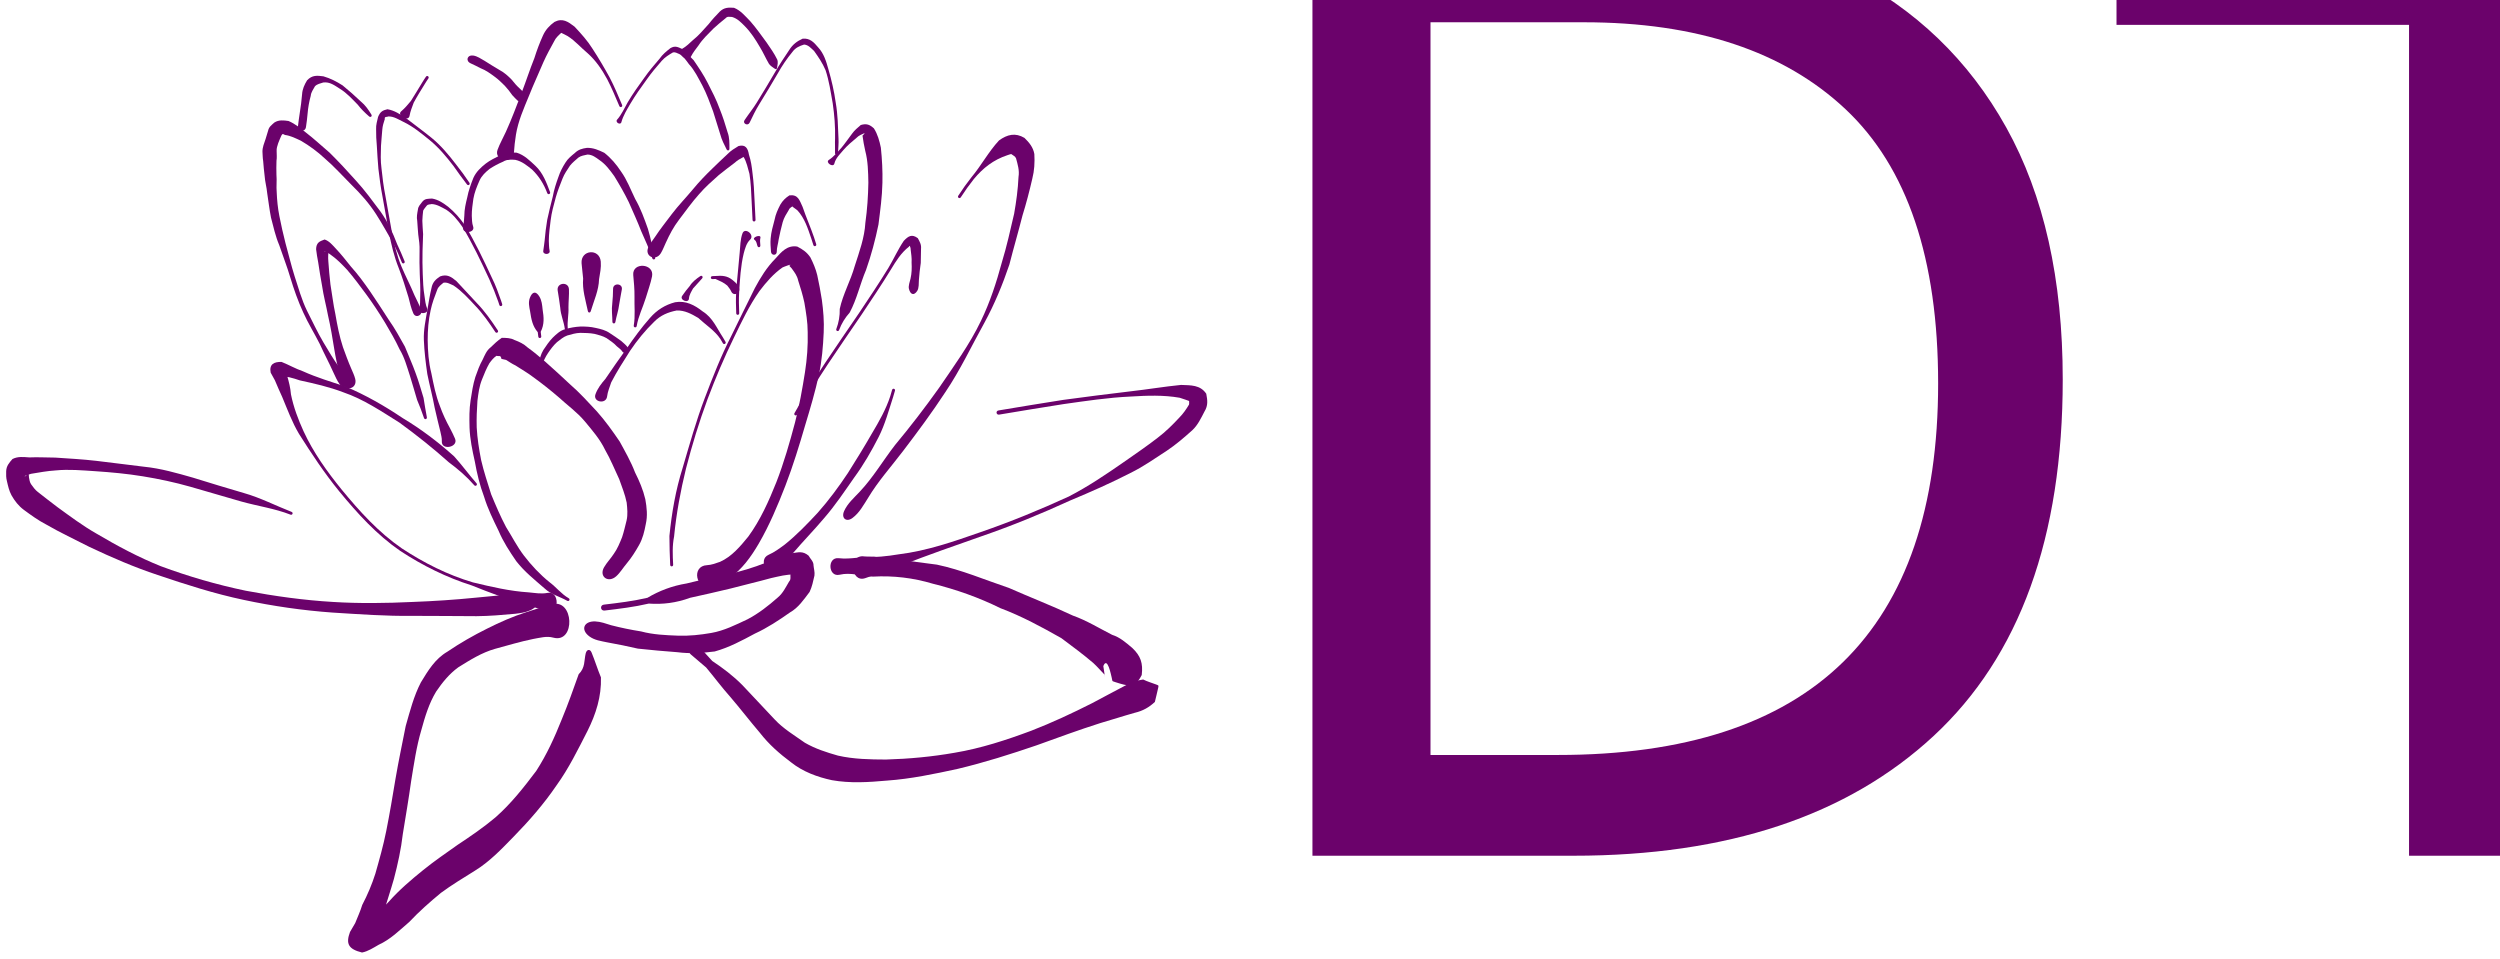
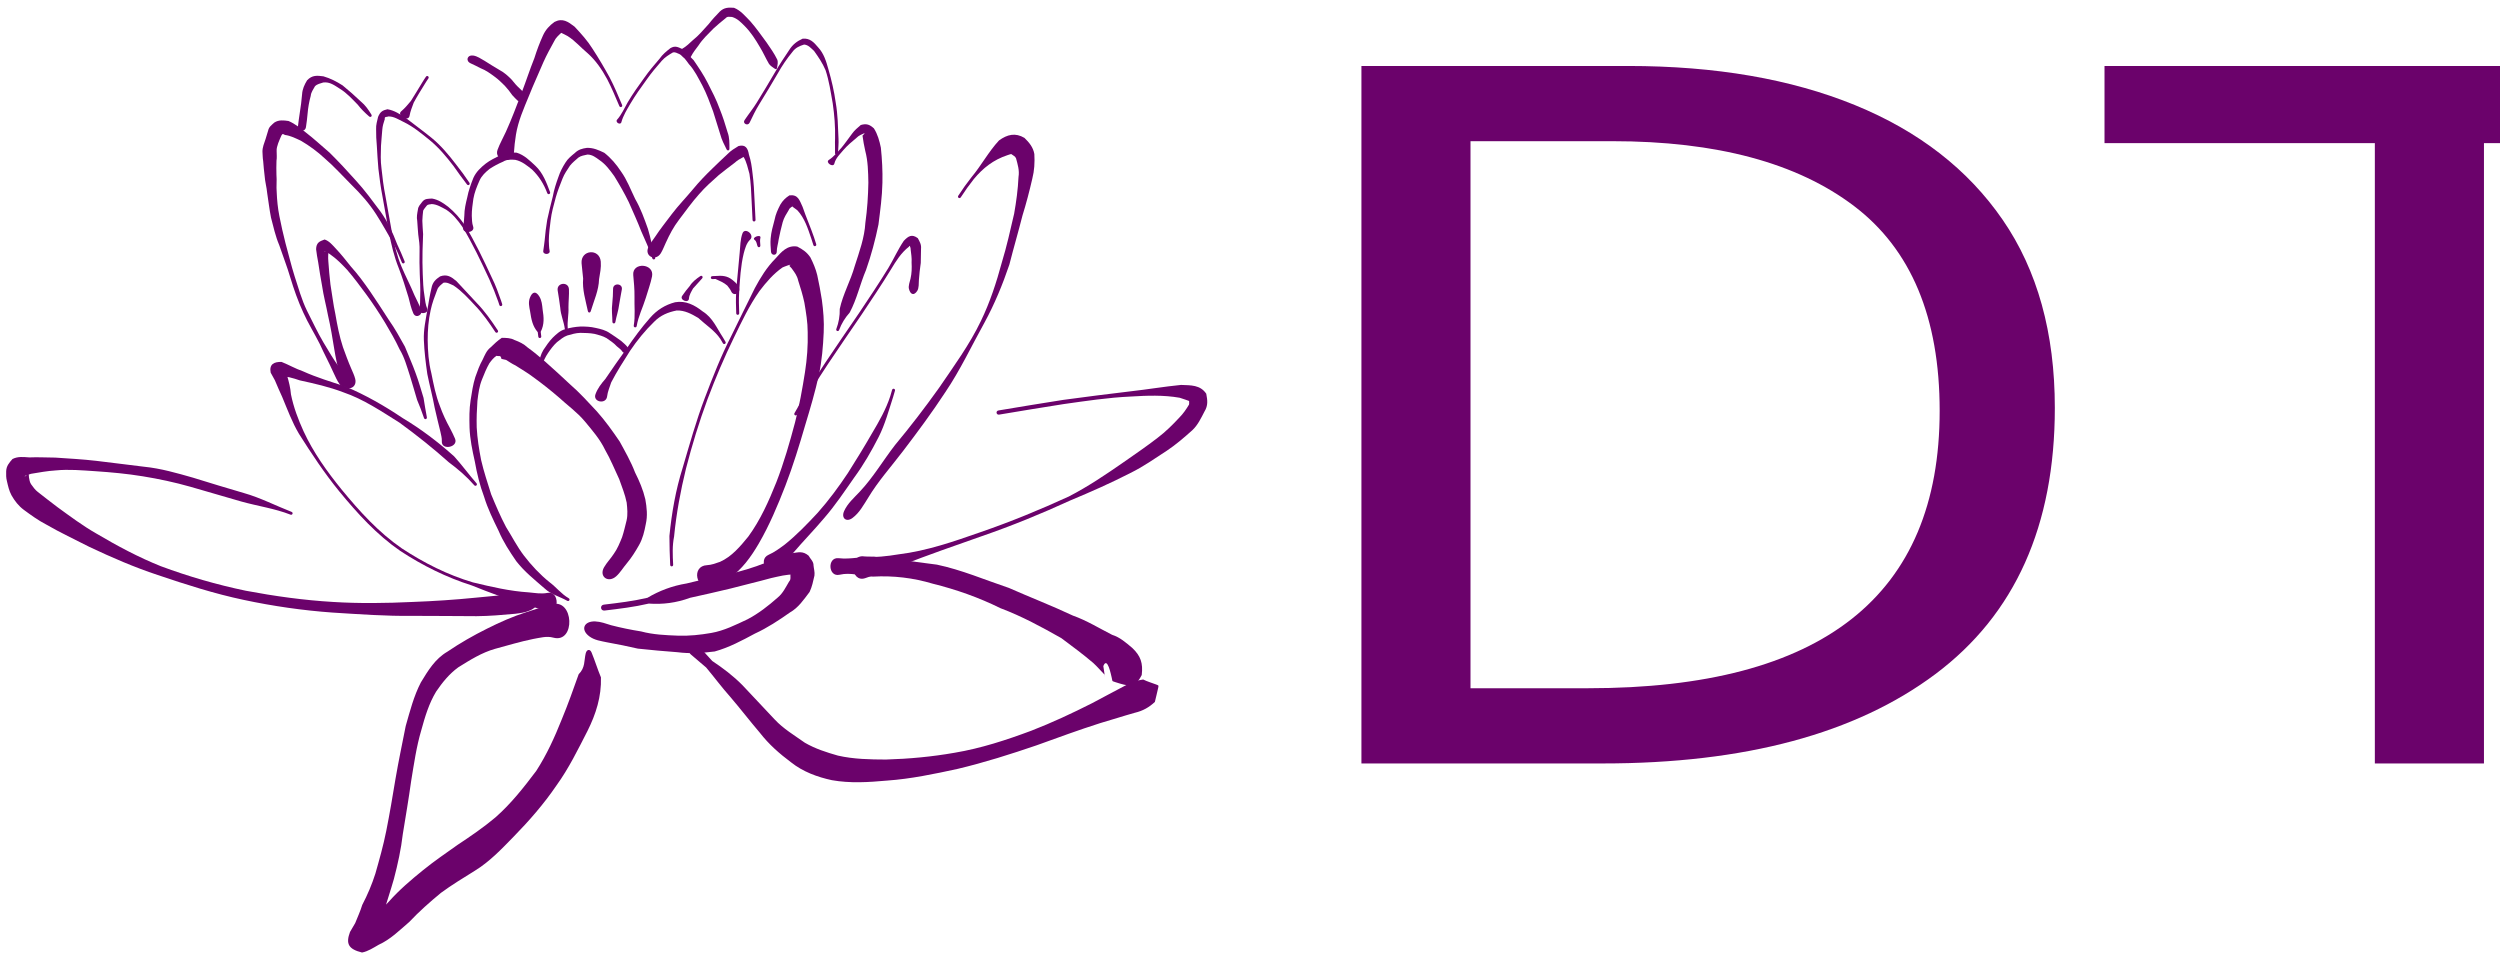
<svg xmlns="http://www.w3.org/2000/svg" width="1200" height="460" id="svg2" version="1.1">
  <defs id="defs56" />
  <g id="g7" transform="translate(-140,-108)">
    <g id="layer1">
      <path d="m 405.526,414.057 c -3.176,-0.871 -6.353,0.103 -9.532,0.634 -6.187,1.252 -12.216,3.098 -18.306,4.735 -6.473,1.817 -12.068,5.382 -17.73,8.897 -4.366,3.198 -7.591,7.212 -10.588,11.599 -3.478,5.713 -5.39,12.164 -7.147,18.567 -2.374,8.005 -3.526,16.305 -4.886,24.53 -1.167,8.467 -2.619,16.876 -3.984,25.302 -0.846,7.305 -2.412,14.468 -4.28,21.571 -1.569,5.546 -3.45,11.003 -5.024,16.558 -1.393,2.964 -2.655,6.022 -3.966,8.941 -0.573,1.818 -1.485,3.524 -2.221,5.207 1.819,-4.477 -0.651,-6.171 -5.286,-7.528 -0.234,0.579 2.404,-1.202 3.117,-1.559 3.824,-3.471 7.583,-7.001 11.045,-10.827 4.931,-5.556 10.618,-10.386 16.378,-15.047 5.303,-4.283 10.953,-8.159 16.507,-12.088 6.233,-4.124 12.406,-8.339 18.135,-13.157 7.538,-6.605 13.628,-14.392 19.629,-22.345 5.038,-7.791 8.856,-16.183 12.272,-24.777 2.951,-7.117 5.539,-14.368 8.101,-21.632 3.239,-3.192 2.541,-6.531 3.372,-9.978 0.473,-1.964 2.046,-2.331 2.819,-0.464 l 0,0 c 1.602,3.867 2.84,7.956 4.503,11.954 0.273,9.166 -2.379,17.557 -6.469,25.725 -4.565,8.911 -8.988,17.99 -14.87,26.123 -6.031,8.875 -13.167,17.047 -20.668,24.708 -5.756,5.906 -11.456,11.912 -18.538,16.26 -5.471,3.415 -11.017,6.747 -16.225,10.584 -5.334,4.404 -10.472,8.925 -15.208,13.962 -4.641,3.977 -9.015,8.39 -14.704,10.975 -2.549,1.446 -5.104,3.17 -8.002,3.725 -6.477,-1.612 -7.894,-4.146 -5.77,-9.859 0.782,-1.338 1.638,-2.863 2.495,-4.269 1.126,-2.844 2.479,-5.724 3.383,-8.721 2.529,-4.831 4.628,-9.788 6.291,-14.987 1.936,-6.805 3.856,-13.604 5.239,-20.547 1.669,-8.321 3.047,-16.692 4.446,-25.067 1.446,-8.458 3.223,-16.841 4.881,-25.256 2.046,-7.13 3.844,-14.314 7.28,-20.943 3.465,-5.689 6.811,-11.317 12.752,-14.772 6.101,-4.144 12.432,-7.766 19.041,-11.051 6.078,-3.054 12.264,-5.795 18.756,-7.879 4.023,-1.355 8.084,-2.568 12.153,-3.756 10.843,-3.166 11.703,18.942 0.809,15.954 z" id="path2637" style="fill:#6b026b;fill-rule:nonzero;stroke-width:1px" />
      <path d="m 425.735,406.285 c 2.569,0.103 5.131,1.046 7.614,1.826 4.735,1.226 9.489,2.198 14.321,2.966 5.825,1.563 11.877,1.824 17.846,2.043 5.371,0.177 10.595,-0.386 15.853,-1.299 6.194,-1.067 11.787,-3.92 17.427,-6.556 5.35,-2.813 9.99,-6.45 14.489,-10.425 2.558,-2.094 3.904,-5.069 5.463,-7.669 1.092,-1.108 0.481,-2.553 0.7,-3.72 -0.024,-0.502 -0.201,-0.827 -0.321,-1.32 -0.188,-0.368 0.28,0.777 0.419,1.166 0.524,0.309 1.172,0.328 1.758,0.492 -3.7,-0.172 -7.47,0.887 -11.1,1.675 -6.527,1.807 -13.125,3.322 -19.675,5.067 -6.415,1.517 -12.824,3.02 -19.266,4.408 -6.659,2.454 -13.213,3.262 -19.845,2.78 -6.992,1.642 -14.12,2.498 -21.24,3.343 -2.006,0.238 -2.324,-2.601 -0.318,-2.839 l 0,0 c 7.011,-0.832 14.03,-1.672 20.915,-3.288 5.603,-3.335 11.9,-5.746 18.794,-6.872 6.402,-1.627 12.874,-2.863 19.343,-4.24 6.469,-1.503 12.799,-3.335 18.956,-5.844 4.044,-1.551 8.11,-3.041 12.201,-4.415 3.217,-0.469 5.249,-1.178 8.042,1.143 0.818,1.523 2.45,2.815 2.383,4.699 0.144,1.618 0.676,3.201 0.436,4.899 -0.604,2.662 -1.139,5.339 -2.323,7.825 -2.801,3.674 -5.308,7.517 -9.465,9.874 -5.349,3.766 -10.836,7.39 -16.8,10.125 -6.208,3.336 -12.452,6.701 -19.288,8.577 -5.97,0.768 -11.908,1.136 -17.919,0.352 -6.3,-0.483 -12.65,-1.021 -18.968,-1.719 -4.877,-1.103 -9.755,-2.15 -14.685,-3.005 -3.001,-0.641 -6.054,-0.992 -8.586,-2.865 -4.392,-3.248 -2.621,-7.405 2.838,-7.186 z" id="path2639" style="fill:#6b026b;fill-rule:nonzero;stroke-width:1px" />
      <path d="m 542.557,375.936 c 5.869,0.66 10.866,-0.874 16.859,-0.72 10.114,1.195 20.202,2.436 30.287,3.809 11.9,2.498 23.072,7.329 34.558,11.175 10.216,4.519 20.644,8.531 30.749,13.292 6.622,2.344 12.58,6.065 18.817,9.227 3.774,1.18 6.651,3.781 9.621,6.255 4.077,3.86 5.257,7.291 4.586,13.027 -3.23,6.416 -6.214,5.495 -12.7,3.415 -1.924,-0.617 -1.204,-0.32 -1.737,-2.269 l 0,0 c -0.319,-1.168 -2.041,-10.296 -4.003,-5.434 0.077,0.724 1.203,7.834 0.673,4.204 -1.829,-1.849 -3.542,-3.908 -5.491,-5.678 -4.933,-4.225 -10.142,-8.052 -15.349,-11.942 -9.45,-5.349 -18.977,-10.515 -29.177,-14.351 -10.357,-5.129 -21.278,-8.982 -32.496,-11.765 -9.427,-2.806 -18.856,-3.949 -28.728,-3.405 -5.7,-0.206 -10.511,-2.198 -16.04,-0.902 -5.474,1.283 -6.018,-8.567 -0.431,-7.939 z" id="path2647" style="fill:#6b026b;fill-rule:nonzero;stroke-width:1px" />
      <path d="m 429.942,380.307 c 1.313,-2.3 3.235,-4.21 4.702,-6.491 1.75,-2.444 2.853,-5.213 3.966,-7.977 0.882,-2.642 1.476,-5.351 2.159,-8.057 0.637,-2.841 0.336,-5.673 0.04,-8.53 -0.769,-3.875 -2.28,-7.533 -3.586,-11.249 -2.239,-4.726 -4.151,-9.56 -6.788,-14.092 -2.408,-5.062 -6.138,-9.333 -9.694,-13.62 -3.718,-4.473 -8.494,-7.832 -12.724,-11.75 -3.938,-3.36 -7.976,-6.587 -12.18,-9.604 -2.686,-2.055 -5.641,-3.71 -8.461,-5.554 -1.587,-0.711 -2.954,-1.739 -4.445,-2.616 -0.756,-0.181 -1.493,-0.336 -2.243,-0.505 -0.415,-1.985 -0.948,-1.094 -2.384,-1.471 -1.397,0.939 -2.443,2.244 -3.413,3.601 -1.422,2.462 -2.475,5.099 -3.518,7.726 -1.342,3.283 -1.786,6.824 -2.206,10.323 -0.305,4.211 -0.46,8.485 -0.345,12.712 0.27,5.261 1.115,10.492 2.116,15.664 1.291,5.586 3.116,11.014 4.824,16.48 2.211,5.317 4.435,10.587 7.14,15.677 2.88,4.579 5.289,9.409 8.591,13.714 3.571,4.677 7.708,9.094 12.302,12.78 3.286,2.449 5.618,5.636 9.18,7.68 0.876,0.503 0.165,1.742 -0.711,1.239 l 0,0 c -3.625,-2.083 -7.817,-3.026 -10.917,-5.992 -4.738,-4.123 -9.668,-8.02 -13.545,-13.031 -3.183,-4.63 -6.292,-9.37 -8.479,-14.567 -2.592,-5.309 -5.234,-10.67 -6.953,-16.331 -2.07,-5.501 -3.445,-11.232 -4.471,-17.014 -1.203,-5.357 -2.315,-10.702 -2.52,-16.21 -0.109,-4.432 -0.174,-8.803 0.525,-13.205 0.589,-3.733 1.122,-7.438 2.259,-11.064 1.007,-2.863 2.019,-5.734 3.528,-8.383 1.03,-2.141 1.808,-4.292 3.787,-5.838 1.718,-1.668 3.407,-3.275 5.398,-4.598 2.129,0.043 4.168,0.004 6.113,1.061 2.298,0.86 4.412,1.833 6.221,3.539 2.969,2.119 5.734,4.478 8.506,6.853 3.985,3.54 7.932,7.115 11.805,10.778 4.618,3.986 8.732,8.554 12.902,13.009 4.075,4.563 7.605,9.513 11.038,14.565 2.631,4.829 5.393,9.644 7.352,14.79 2.076,4.116 3.887,8.386 4.94,12.886 0.709,4.002 1.157,7.935 0.216,11.977 -0.661,3.496 -1.448,6.892 -3.229,10.025 -1.725,3.047 -3.576,6.036 -5.852,8.736 -1.754,2.05 -3.171,4.525 -5.132,6.26 -3.838,3.396 -8.353,0.122 -5.813,-4.329 z" id="path2679" style="fill:#6b026b;fill-rule:nonzero;stroke-width:1px" />
      <path d="m 479.344,379.285 c 2.137,-0.106 4.205,-0.879 6.285,-1.609 5.649,-2.536 9.703,-7.409 13.537,-12.098 5.831,-7.987 9.847,-17.012 13.495,-26.148 3.637,-9.376 6.407,-19.047 8.98,-28.758 2.048,-7.92 3.482,-15.969 4.753,-24.043 0.992,-6.339 1.465,-12.755 1.3,-19.168 10e-4,-4.805 -0.805,-9.51 -1.597,-14.226 -0.767,-3.598 -1.85,-7.124 -2.982,-10.611 -0.435,-2.104 -1.604,-3.737 -2.832,-5.409 -0.365,-0.616 -0.955,-1.067 -1.432,-1.601 2.083,-1.401 -2.633,0.471 -3.238,0.758 -4.384,3.058 -7.836,7.096 -11.057,11.323 -4.907,6.963 -8.541,14.644 -12.237,22.284 -4.733,9.648 -8.889,19.552 -12.689,29.599 -4.042,10.923 -7.452,22.068 -10.355,33.343 -2.62,10.723 -4.645,21.598 -5.711,32.587 -0.908,4.489 -0.68,9.024 -0.45,13.555 0.051,1.009 -1.376,1.081 -1.427,0.072 l 0,0 c -0.232,-4.614 -0.331,-9.226 -0.366,-13.847 1.098,-11.126 3.013,-22.112 6.378,-32.804 3.314,-11.205 6.432,-22.48 10.595,-33.413 3.816,-10.089 7.762,-20.142 12.692,-29.749 3.823,-7.666 7.482,-15.414 11.351,-23.052 2.725,-5.077 5.737,-9.976 9.812,-14.093 2.917,-3.243 5.722,-6.627 10.533,-5.823 2.601,1.321 4.627,2.709 6.309,5.203 1.372,2.726 2.557,5.502 3.283,8.49 0.828,3.923 1.622,7.855 2.211,11.824 0.71,5.192 1.144,10.425 0.892,15.674 -0.31,6.826 -0.865,13.64 -2.3,20.338 -1.778,8.153 -4.149,16.157 -6.568,24.14 -2.858,9.811 -5.851,19.56 -9.523,29.106 -3.704,9.54 -7.679,19.03 -12.837,27.887 -3.747,6.378 -7.95,12.282 -14.118,16.555 -2.684,1.722 -5.517,3.718 -8.611,4.272 -7.491,1.342 -9.676,-10.183 -2.075,-10.561 z" id="path2687" style="fill:#6b026b;fill-rule:nonzero;stroke-width:1px" />
      <path d="m 508.974,374.275 c 2.73,-1.193 5.281,-3.089 7.695,-4.878 5.741,-4.595 10.848,-9.917 15.849,-15.29 5.3,-5.979 10.043,-12.4 14.466,-19.044 3.961,-6.299 7.884,-12.596 11.57,-19.06 3.411,-5.727 6.688,-11.445 8.771,-17.835 0.294,-1.006 0.588,-2.013 0.882,-3.019 0.283,-0.97 1.655,-0.569 1.371,0.401 l 0,0 c -0.298,1.021 -0.597,2.041 -0.895,3.062 -2.1,6.437 -3.864,13.091 -6.92,19.123 -3.433,6.722 -7.232,13.341 -11.703,19.428 -4.663,6.666 -9.176,13.466 -14.534,19.607 -4.823,5.723 -10.065,11.068 -14.919,16.764 -2.312,2.785 -4.5,5.694 -7.149,8.176 -4.48,4.197 -10.109,-4.975 -4.484,-7.433 z" id="path2689" style="fill:#6b026b;fill-rule:nonzero;stroke-width:1px" />
      <path d="m 576.277,246.603 c -0.322,-1.336 0.396,-3.344 0.784,-4.898 0.592,-2.536 0.634,-5.104 0.499,-7.685 0.163,-2.116 -0.21,-4.211 -0.447,-6.3 0.097,-0.701 -0.551,-1.949 -0.625,-2.213 1.846,1.148 0.019,-0.099 -0.173,0.899 -3.746,2.873 -6.267,6.955 -8.671,10.945 -4.529,7.401 -9.366,14.606 -14.189,21.817 -5.345,7.868 -10.79,15.666 -16.045,23.595 -5.25,7.886 -10.2,15.963 -14.802,24.242 -0.491,0.883 -1.739,0.189 -1.249,-0.694 l 0,0 c 4.621,-8.311 9.589,-16.421 14.86,-24.337 5.256,-7.931 10.702,-15.731 16.048,-23.6 4.81,-7.192 9.635,-14.378 14.153,-21.76 2.581,-4.286 4.589,-8.89 7.408,-13.025 2.214,-2.304 3.879,-3.368 6.722,-1.26 0.873,1.621 1.752,3.004 1.545,5.048 -0.019,2.274 -0.126,4.544 -0.125,6.819 -0.4,2.697 -0.69,5.388 -0.892,8.105 -0.096,1.756 0.052,3.971 -0.801,5.311 -1.566,2.461 -3.316,1.827 -4,-1.008 z" id="path2691" style="fill:#6b026b;fill-rule:nonzero;stroke-width:1px" />
      <path d="m 545.167,353.33 c 1.694,-3.776 4.799,-6.389 7.552,-9.357 6.424,-6.817 11.148,-14.94 16.869,-22.32 7.404,-8.884 14.436,-18.051 21.145,-27.468 7.103,-10.429 14.648,-20.727 20.111,-32.132 4.366,-9.02 7.457,-18.507 10.057,-28.155 2.357,-7.681 4.071,-15.536 5.894,-23.356 1.024,-5.839 1.827,-11.695 2.093,-17.617 0.52,-3.138 -0.416,-6.057 -1.191,-8.941 -0.42,-0.996 -1.369,-1.324 -2.139,-1.925 -0.1,-0.339 -1.393,0.297 -1.999,0.427 -6.742,2.244 -11.654,6.106 -16.152,11.504 -4.202,5.577 -2.112,2.665 -6.248,8.751 -0.568,0.835 -1.749,0.032 -1.181,-0.803 l 0,0 c 4.19,-6.162 2.072,-3.213 6.332,-8.863 4.755,-5.705 8.195,-12.254 13.214,-17.66 3.968,-2.881 7.84,-3.834 12.216,-1.227 2.274,2.222 4.187,4.485 4.747,7.755 0.228,4.066 0.025,7.913 -0.998,11.894 -1.359,5.946 -2.906,11.838 -4.713,17.672 -1.984,7.856 -4.288,15.627 -6.274,23.481 -3.238,9.61 -7.13,19.012 -11.986,27.926 -6.186,11.144 -11.591,22.737 -18.761,33.333 -6.379,9.739 -13.291,19.078 -20.355,28.329 -5.648,7.434 -11.934,14.404 -16.739,22.445 -2.228,3.468 -4.102,7.103 -7.485,9.62 -2.948,2.194 -5.511,0.042 -4.006,-3.311 z" id="path2693" style="fill:#6b026b;fill-rule:nonzero;stroke-width:1px" />
      <path d="m 402.594,401.422 c -3.285,-1.065 -6.566,-2.089 -9.897,-3.025 -8.9,-2.636 -17.569,-5.916 -26.187,-9.362 -12.249,-3.887 -23.658,-9.562 -34.377,-16.588 -11.339,-7.809 -20.579,-18.003 -29.269,-28.566 -7.128,-8.732 -13.345,-18.131 -19.357,-27.646 -3.321,-5.591 -5.545,-11.69 -8.038,-17.664 -1.263,-2.635 -2.351,-5.351 -3.525,-8.028 -0.654,-1.248 -1.307,-2.444 -2.016,-3.662 -0.798,-4.036 1.586,-5.264 5.226,-5.155 3.482,1.377 6.717,3.283 10.263,4.489 6.562,2.971 13.494,5.05 20.332,7.284 9.667,4.073 18.817,9.302 27.508,15.161 8.861,5.281 17.005,11.501 24.688,18.355 3.788,4.169 7.055,8.703 10.77,12.957 0.664,0.761 -0.412,1.701 -1.076,0.94 l 0,0 c -3.687,-4.224 -7.748,-7.699 -12.243,-11.045 -7.518,-6.732 -15.444,-13.02 -23.597,-18.964 -8.693,-5.442 -17.25,-11.265 -27.039,-14.611 -6.751,-2.584 -13.793,-4.175 -20.849,-5.711 -3.182,-1.112 -6.509,-2.005 -9.881,-2.228 0.969,-0.703 3.433,-1.38 2.66,-3.692 0.338,1.015 0.617,2.514 1.114,3.629 0.863,2.934 1.616,5.92 1.854,8.988 1.244,6.156 3.447,12.043 6.062,17.754 4.688,10.174 11.215,19.255 18.251,27.941 8.596,10.453 17.733,20.546 28.949,28.279 10.593,6.95 21.876,12.677 34.069,16.291 8.822,2.128 17.758,4.225 26.835,4.795 2.941,0.274 6.02,0.851 8.926,0.251 6.117,-1.263 5.79,10.758 -0.152,8.832 z" id="path2699" style="fill:#6b026b;fill-rule:nonzero;stroke-width:1px" />
      <path d="m 394.548,400.934 c -2.283,1.051 -4.827,1.389 -7.329,1.687 -6.146,0.566 -12.294,1.092 -18.473,1.144 -10.181,0.011 -20.363,-0.199 -30.546,-0.151 -12.909,0.178 -25.745,-0.783 -38.617,-1.582 -14.317,-1.027 -28.488,-3.083 -42.522,-6.067 -14.069,-2.966 -27.727,-7.351 -41.323,-11.953 -11.25,-3.715 -22.102,-8.431 -32.801,-13.483 -6.903,-3.555 -13.992,-6.835 -20.716,-10.737 -3.824,-1.97 -7.341,-4.53 -10.798,-7.077 -2.537,-1.892 -4.353,-4.249 -5.891,-6.953 -1.173,-2.136 -1.666,-4.483 -2.207,-6.816 -0.423,-1.571 -0.417,-3.14 -0.364,-4.743 0.098,-2.57 1.442,-4.048 3.033,-5.876 2.638,-1.35 5.309,-0.952 8.116,-0.771 4.142,-0.193 8.288,0.088 12.435,0.09 6.551,0.455 13.098,0.79 19.624,1.555 7.677,0.888 15.333,1.925 23.008,2.832 8.011,0.795 15.743,3.052 23.453,5.246 8.13,2.502 16.257,5.027 24.432,7.38 7.945,2.252 15.23,6.053 22.893,9.04 0.941,0.367 0.422,1.698 -0.519,1.331 l 0,0 c -7.671,-2.992 -15.631,-4.068 -23.553,-6.286 -8.17,-2.366 -16.331,-4.711 -24.493,-7.1 -7.518,-2.132 -15.143,-3.771 -22.86,-5.019 -7.564,-1.24 -15.169,-1.936 -22.814,-2.452 -6.328,-0.407 -12.657,-1 -18.992,-0.371 -3.991,0.242 -7.892,0.976 -11.829,1.625 -0.34,0.102 -4.726,1.498 -2.41,1.076 0.244,-0.4 1.299,-1.58 1.121,-1.802 0.027,0.224 0.346,1.643 0.278,2.329 0.227,1.174 0.345,2.356 1.02,3.377 0.995,1.358 1.92,2.739 3.291,3.764 3.086,2.489 6.289,4.847 9.427,7.282 6.111,4.425 12.123,8.951 18.697,12.687 9.948,5.882 20.167,11.361 30.914,15.653 13.249,4.916 26.876,8.868 40.715,11.753 13.856,2.615 27.868,4.567 41.95,5.392 12.704,0.787 25.449,0.596 38.16,-10e-4 10.076,-0.381 20.15,-1.031 30.179,-2.043 6.002,-0.65 12.014,-1.064 18.011,-1.737 2.459,-0.193 4.992,-0.465 7.341,0.347 5.007,1.731 5.771,5.216 0.958,7.431 z" id="path2725" style="fill:#6b026b;fill-rule:nonzero;stroke-width:1px" />
      <path d="m 425.824,297.247 c 0.991,-2.774 2.789,-5.112 4.717,-7.31 3.354,-4.912 6.721,-9.826 10.235,-14.628 3.491,-5.105 7.132,-10.081 11.233,-14.714 3.282,-3.774 7.241,-6.272 12.049,-7.518 5.081,-0.894 9.368,1.348 13.229,4.407 4.84,3.004 6.753,8.011 9.721,12.476 0.404,0.69 0.808,1.381 1.213,2.071 0.51,0.872 -0.724,1.593 -1.233,0.721 l 0,0 c -0.39,-0.667 -0.78,-1.335 -1.17,-2.002 -2.693,-4.059 -7.135,-6.862 -10.687,-10.162 -3.231,-1.908 -6.459,-3.679 -10.318,-3.554 -4.151,0.814 -7.783,2.296 -10.839,5.435 -4.35,4.216 -8.178,8.928 -11.559,13.955 -3.143,4.969 -6.342,9.898 -9.039,15.131 -0.707,2.235 -1.691,4.39 -1.961,6.707 -0.465,3.99 -6.941,2.767 -5.59,-1.016 z" id="path2731" style="fill:#6b026b;fill-rule:nonzero;stroke-width:1px" />
      <path d="m 438.632,276.621 c -0.603,-0.934 -1.696,-1.654 -2.572,-2.41 -1.402,-1.572 -3.199,-2.681 -4.89,-3.894 -1.803,-1.034 -3.81,-1.55 -5.808,-2.055 -2.259,-0.43 -4.535,-0.438 -6.817,-0.488 -2.162,0.051 -4.21,0.682 -6.267,1.266 -1.879,0.668 -3.354,2.003 -4.914,3.184 -1.7,1.532 -3.044,3.383 -4.325,5.258 -1.213,1.741 -2.013,3.695 -2.942,5.6 -0.145,0.294 -0.291,0.588 -0.436,0.882 -0.448,0.905 -1.557,0.524 -1.351,-0.465 l 0,0 c 0.068,-0.325 0.136,-0.65 0.204,-0.975 0.545,-2.232 1.086,-4.517 2.284,-6.501 1.381,-2.072 2.771,-4.152 4.526,-5.953 1.794,-1.725 3.501,-3.395 5.992,-4.075 2.336,-0.697 4.707,-1.112 7.151,-1.251 2.52,-0.047 5.033,0.067 7.495,0.665 2.374,0.516 4.692,1.053 6.721,2.478 1.858,1.232 3.723,2.44 5.5,3.778 1.114,0.965 2.217,1.884 3.121,3.043 1.429,1.832 -1.413,3.865 -2.672,1.912 z" id="path2737" style="fill:#6b026b;fill-rule:nonzero;stroke-width:1px" />
      <path d="m 352.073,319.812 c 0.096,-1.524 -0.369,-3.032 -0.664,-4.519 -1.008,-3.85 -1.851,-7.74 -2.778,-11.627 -0.984,-5.418 -2.442,-10.737 -3.521,-16.143 -0.778,-5.406 -1.443,-10.797 -1.654,-16.265 -0.209,-4.956 0.887,-9.806 1.711,-14.656 0.601,-3.472 1.121,-6.953 1.951,-10.37 0.495,-2.696 1.977,-4.146 4.133,-5.557 3.294,-1.221 5.4,0.182 7.864,2.294 3.236,3.507 6.5,7.007 9.765,10.5 3.857,3.972 7.026,8.503 10.061,13.112 0.555,0.844 -0.638,1.629 -1.193,0.785 l 0,0 c -2.99,-4.542 -6.109,-9.009 -9.911,-12.922 -3.164,-3.386 -6.3,-6.855 -10.187,-9.435 -1.62,-0.655 -2.965,-1.636 -4.787,-1.301 -1.194,1.057 -2.444,1.782 -3.023,3.441 -1.226,3.197 -2.433,6.387 -3.133,9.754 -1.045,4.693 -1.422,9.505 -1.419,14.307 0.071,5.334 0.436,10.749 1.759,15.926 1.062,5.324 2.099,10.736 4.113,15.787 1.316,3.728 2.972,7.22 4.867,10.671 0.854,1.616 1.653,3.249 2.376,4.927 1.806,4.193 -6.614,5.848 -6.326,1.291 z" id="path2741" style="fill:#6b026b;fill-rule:nonzero;stroke-width:1px" />
      <path d="m 304.12,291.912 c -0.753,-1.601 -1,-3.407 -1.386,-5.123 -0.864,-3.674 -1.674,-7.34 -2.264,-11.075 -0.859,-5.46 -1.79,-10.914 -3.022,-16.304 -0.888,-4.743 -2.162,-9.417 -2.853,-14.193 -0.692,-3.756 -1.308,-7.522 -1.864,-11.301 -0.403,-2.101 -0.763,-4.175 -1.003,-6.297 0.096,-3.053 1.455,-3.737 4.081,-4.662 2.251,0.744 3.72,2.611 5.304,4.283 2.654,2.773 4.988,5.819 7.398,8.8 3.348,3.695 6.252,7.692 9.096,11.783 3.112,4.52 6.057,9.148 9.042,13.75 2.89,4.096 5.292,8.456 7.716,12.829 1.707,4.282 3.632,8.456 5.178,12.807 1.443,3.867 2.553,7.839 3.761,11.782 0.515,3.092 0.979,6.184 1.584,9.259 0.195,0.991 -1.057,1.326 -1.38,0.369 l 0,0 c -0.997,-2.954 -2.094,-5.851 -3.318,-8.724 -1.106,-3.927 -2.341,-7.815 -3.493,-11.729 -1.403,-4.239 -2.536,-8.622 -4.882,-12.466 -2.06,-4.455 -4.561,-8.711 -7.059,-12.931 -2.84,-4.64 -5.816,-9.201 -9.045,-13.582 -2.917,-3.934 -5.811,-7.877 -9.009,-11.579 -2.503,-2.702 -5.08,-5.335 -8.119,-7.444 -0.459,-0.303 -3.122,-2.391 -2.725,-1.386 0.154,-0.108 2.673,-1.684 1.852,-1.168 -0.095,1.911 -0.307,3.84 -0.112,5.759 0.304,3.743 0.545,7.479 1.024,11.207 0.822,4.701 1.313,9.463 2.343,14.132 0.923,5.369 1.943,10.76 3.656,15.939 1.258,3.441 2.493,6.898 3.962,10.25 0.687,1.627 1.486,3.233 1.918,4.954 1.154,4.598 -4.361,6.351 -6.379,2.062 z" id="path2749" style="fill:#6b026b;fill-rule:nonzero;stroke-width:1px" />
      <path d="m 303.09,292.527 c -1.33,-1.8 -2.191,-3.956 -3.174,-5.987 -2.004,-4.52 -4.371,-8.845 -6.397,-13.364 -2.556,-5.091 -5.596,-9.918 -7.926,-15.119 -2.531,-5.452 -4.515,-11.122 -6.254,-16.869 -1.537,-5.262 -3.571,-10.331 -5.307,-15.523 -1.811,-4.24 -2.782,-8.762 -3.948,-13.202 -0.779,-3.892 -1.206,-7.831 -1.828,-11.75 -0.255,-2.866 -1.067,-5.569 -1.251,-8.433 -0.289,-2.321 -0.496,-4.632 -0.682,-6.966 -0.257,-1.493 -0.239,-3.015 -0.344,-4.51 -0.033,-2.128 0.849,-4.094 1.493,-6.056 0.421,-1.386 0.817,-2.713 1.23,-4.05 0.376,-1.831 1.712,-2.704 2.988,-3.881 2.137,-1.364 4.406,-1.092 6.797,-0.743 3.161,1.333 5.791,3.521 8.46,5.632 3.912,3.009 7.515,6.392 11.273,9.584 4.342,4.294 8.515,8.779 12.578,13.342 4.295,4.657 8.008,9.814 11.818,14.878 3.442,4.833 5.93,10.204 8.027,15.727 1.294,2.677 2.432,5.423 3.559,8.174 0.383,0.935 -0.939,1.476 -1.322,0.541 l 0,0 c -1.116,-2.725 -2.243,-5.446 -3.526,-8.099 -2.921,-4.988 -5.633,-10.07 -8.76,-14.936 -3.392,-5.298 -7.447,-9.859 -11.936,-14.26 -4.266,-4.241 -8.249,-8.757 -12.834,-12.671 -3.467,-3.226 -7.29,-6.026 -11.375,-8.427 -2.47,-1.142 -4.922,-2.422 -7.66,-2.777 -0.496,-0.178 -0.806,-0.508 -1.188,-0.426 -0.161,0.214 -0.419,0.424 -0.544,0.725 -0.52,1.222 -1.081,2.421 -1.545,3.714 -0.384,1.245 -0.824,2.405 -0.723,3.766 0.006,1.527 0.175,3.088 -0.072,4.62 -0.037,2.233 -0.132,4.449 -0.022,6.679 0.252,2.822 -0.132,5.592 0.125,8.421 0.151,3.812 0.522,7.616 1.267,11.361 0.859,4.394 1.841,8.748 2.951,13.092 1.498,5.259 2.696,10.586 4.357,15.802 1.851,5.602 3.372,11.347 5.985,16.664 2.574,5.048 4.945,10.188 7.821,15.077 2.577,4.131 4.845,8.461 7.904,12.257 1.413,1.693 2.925,3.338 4.221,5.077 2.172,2.915 -2.076,5.837 -4.236,2.913 z" id="path2751" style="fill:#6b026b;fill-rule:nonzero;stroke-width:1px" />
      <path d="m 338.386,258.39 c -1.089,-2.465 -1.645,-5.111 -2.313,-7.698 -1.437,-4.712 -2.893,-9.429 -4.684,-14.021 -2.199,-5.467 -3.551,-11.192 -4.688,-16.957 -1.019,-5.815 -2.067,-11.624 -3.115,-17.433 -0.866,-4.398 -1.439,-8.84 -1.959,-13.286 -0.28,-3.647 -0.576,-7.295 -0.746,-10.95 -0.276,-2.663 -0.357,-5.362 -0.344,-8.037 -0.126,-2.025 0.511,-3.937 0.936,-5.885 0.972,-2.384 2.076,-3.161 4.49,-3.685 3.289,0.531 6.08,2.392 8.822,4.185 4.121,3.232 8.376,6.28 12.433,9.595 4.449,3.644 8.121,8.064 11.605,12.606 2.269,2.891 4.457,5.808 6.484,8.871 0.557,0.843 -0.542,1.629 -1.161,0.832 l 0,0 c -2.24,-2.882 -4.355,-5.846 -6.456,-8.834 -3.416,-4.455 -7.012,-8.794 -11.375,-12.369 -3.972,-3.246 -7.989,-6.578 -12.639,-8.811 -2.403,-1.137 -4.633,-2.729 -7.374,-2.616 -0.477,0.376 -1.899,-0.129 -1.597,1.258 -0.558,1.657 -1.069,3.285 -1.203,5.046 -0.276,2.602 -0.389,5.226 -0.625,7.837 -0.113,3.616 -0.256,7.211 0.242,10.811 0.442,4.419 1.009,8.817 1.874,13.177 1.047,5.802 2.093,11.604 3.111,17.411 1.117,5.669 2.398,11.335 4.673,16.671 1.922,4.569 4.265,8.945 6.136,13.538 1.082,2.239 2.2,4.492 3.192,6.771 1.188,2.728 -2.515,4.694 -3.717,1.972 z" id="path2755" style="fill:#6b026b;fill-rule:nonzero;stroke-width:1px" />
      <path d="m 341.284,256.586 c 0.399,-2.124 0.38,-4.309 0.417,-6.468 0.155,-3.542 -0.071,-7.1 -0.217,-10.647 -0.175,-3.671 -0.145,-7.346 -0.097,-11.02 0.102,-2.672 -0.237,-5.284 -0.633,-7.908 -0.212,-2.179 -0.305,-4.347 -0.483,-6.491 -0.387,-1.871 -0.001,-3.661 0.333,-5.49 0.135,-1.565 1.219,-2.493 2.057,-3.672 1.364,-1.706 2.809,-1.42 4.694,-1.589 3.007,0.493 5.412,2.168 7.783,3.963 3.051,2.515 5.638,5.45 7.885,8.69 2.595,4.042 4.753,8.341 6.965,12.598 2.137,4.26 4.163,8.575 6.172,12.897 1.788,3.562 3.097,7.282 4.408,11.025 0.158,0.496 0.317,0.992 0.475,1.487 0.307,0.962 -1.053,1.397 -1.361,0.435 l 0,0 c -0.156,-0.489 -0.312,-0.978 -0.468,-1.466 -1.29,-3.688 -2.751,-7.309 -4.349,-10.878 -2,-4.303 -4.017,-8.599 -6.144,-12.84 -2.184,-4.204 -4.315,-8.45 -6.872,-12.444 -2.127,-3.079 -4.512,-6.032 -7.666,-8.109 -2.214,-1.157 -4.353,-2.578 -6.957,-2.717 -0.876,0.257 -1.812,0.015 -2.441,0.839 -0.569,0.787 -1.27,1.457 -1.668,2.355 -0.162,1.599 -0.364,3.197 -0.396,4.81 0.071,2.122 0.222,4.276 0.37,6.437 -0.053,2.696 -0.14,5.396 -0.274,8.093 -0.048,3.648 -0.077,7.296 0.096,10.942 0.145,3.534 0.225,7.091 0.837,10.575 0.292,2.077 0.489,4.225 1.298,6.169 1.028,2.472 -4.256,3.057 -3.762,0.426 z" id="path2763" style="fill:#6b026b;fill-rule:nonzero;stroke-width:1px" />
      <path d="m 362.308,217.12 c 0.321,-1.84 0.441,-3.725 0.569,-5.589 0.007,-2.978 0.68,-5.853 1.387,-8.726 0.619,-3.248 1.746,-6.369 2.966,-9.432 1.336,-2.913 3.471,-4.918 5.927,-6.853 2.117,-1.65 4.555,-2.728 6.912,-3.971 2.581,-1.382 5.135,-1.446 7.921,-1.27 3.691,1.139 6.299,3.803 9.039,6.347 3.591,3.376 5.293,8.052 6.986,12.562 0.355,0.946 -0.984,1.447 -1.338,0.501 l 0,0 c -1.619,-4.33 -3.926,-8.062 -7.281,-11.296 -2.443,-1.962 -4.885,-3.981 -8.025,-4.662 -2.152,-0.149 -3.918,-0.335 -5.906,0.882 -2.254,0.953 -4.4,2.103 -6.453,3.448 -1.962,1.592 -3.819,3.266 -4.859,5.644 -1.247,2.832 -2.413,5.654 -2.938,8.73 -0.374,2.701 -0.797,5.419 -0.757,8.157 0.081,1.701 0.06,3.486 0.637,5.098 1.147,3.199 -5.372,3.778 -4.787,0.43 z" id="path2765" style="fill:#6b026b;fill-rule:nonzero;stroke-width:1px" />
      <path d="m 400.779,228.325 c 0.308,-1.617 0.395,-3.23 0.649,-4.858 0.267,-3.334 0.692,-6.608 1.231,-9.914 0.784,-3.771 1.746,-7.489 2.68,-11.224 0.584,-3.227 1.588,-6.348 2.711,-9.416 0.815,-2.461 1.982,-4.716 3.377,-6.884 1.129,-1.886 2.847,-3.218 4.488,-4.584 1.705,-1.667 3.537,-2.162 5.816,-2.471 3.067,-0.089 5.65,1.082 8.3,2.351 3.201,2.485 5.816,5.57 8.034,8.952 2.932,4.074 4.658,8.788 6.842,13.26 2.612,4.496 4.357,9.423 6.094,14.304 1.416,4.522 2.082,9.199 3.475,13.725 0.297,0.965 -1.068,1.386 -1.365,0.42 l 0,0 c -1.381,-4.489 -3.476,-8.641 -5.305,-12.959 -1.835,-4.74 -3.942,-9.338 -5.986,-13.987 -2.084,-4.293 -4.484,-8.447 -6.98,-12.51 -2.058,-2.842 -4.134,-5.691 -7.077,-7.676 -1.79,-1.303 -3.473,-2.645 -5.778,-2.67 -1.478,0.366 -3.051,0.496 -4.357,1.463 -1.404,1.245 -2.868,2.393 -4.057,3.884 -1.284,1.988 -2.692,3.932 -3.553,6.166 -1.172,2.973 -2.358,5.921 -3.234,9.001 -0.98,3.664 -2.043,7.34 -2.486,11.116 -0.397,3.247 -0.848,6.499 -0.864,9.781 0.103,1.582 0.023,3.169 0.377,4.729 0.475,2.09 -3.432,2.105 -3.031,0 z" id="path2767" style="fill:#6b026b;fill-rule:nonzero;stroke-width:1px" />
      <path d="m 436.225,165.406 c 2.168,-2.412 3.453,-5.472 5.068,-8.273 2.413,-4.086 5.16,-7.958 7.957,-11.786 2.253,-3.209 4.779,-6.2 7.341,-9.162 1.423,-2.052 3.28,-3.565 5.211,-5.079 2.319,-1.32 3.555,-0.513 5.733,0.429 1.861,1.731 3.645,3.556 5.406,5.36 2.422,3.544 4.821,7.073 6.759,10.917 2.094,4.082 4.189,8.116 5.747,12.445 1.491,3.686 2.688,7.475 3.809,11.289 0.954,2.504 0.862,5.213 0.868,7.784 0.003,1.01 -0.943,1.209 -1.395,0.306 l 0,0 c -1.109,-2.212 -2.317,-4.54 -2.973,-7.041 -1.189,-3.715 -2.316,-7.449 -3.478,-11.17 -1.556,-4.148 -3.051,-8.365 -5.104,-12.289 -1.951,-3.582 -3.714,-7.364 -6.513,-10.377 -1.344,-1.833 -2.555,-3.704 -4.6,-4.834 -1.029,-0.326 -1.902,-1.092 -3.108,-0.729 -1.894,1.122 -3.777,2.252 -5.276,3.949 -2.551,2.913 -5.049,5.869 -7.273,9.046 -2.767,3.787 -5.484,7.616 -7.873,11.657 -1.63,2.827 -3.408,5.634 -4.271,8.8 -0.443,1.625 -3.161,0.013 -2.034,-1.24 z" id="path2769" style="fill:#6b026b;fill-rule:nonzero;stroke-width:1px" />
      <path d="m 451.191,226.691 c 0.845,-1.866 2.209,-3.42 3.333,-5.129 2.438,-3.748 5.281,-7.193 7.934,-10.788 3.205,-4.217 6.908,-8.003 10.285,-12.074 2.895,-3.523 6.063,-6.79 9.342,-9.951 2.358,-2.327 4.776,-4.58 7.193,-6.847 1.492,-1.597 3.388,-2.675 5.2,-3.806 3.437,-0.89 4.507,1.144 5.013,4.137 0.981,2.901 1.387,5.899 1.72,8.955 0.581,4.356 0.793,8.748 0.987,13.135 0.119,3.065 0.302,6.128 0.457,9.191 0.051,1.009 -1.376,1.081 -1.427,0.072 l 0,0 c -0.155,-3.067 -0.338,-6.132 -0.457,-9.2 -0.191,-4.323 -0.348,-8.666 -1.032,-12.944 -0.749,-2.702 -1.359,-5.625 -2.749,-8.028 -1.016,0.173 -1.574,-0.164 -0.338,0.058 -1.36,0.746 -2.732,1.473 -3.901,2.584 -2.604,1.949 -5.166,3.926 -7.705,5.96 -3.283,2.911 -6.569,5.82 -9.446,9.149 -3.476,3.875 -6.475,8.127 -9.628,12.265 -2.631,3.397 -4.599,7.152 -6.368,11.062 -0.841,1.717 -1.446,3.537 -2.467,5.144 -2.516,3.96 -7.883,1.33 -5.946,-2.944 z" id="path2771" style="fill:#6b026b;fill-rule:nonzero;stroke-width:1px" />
      <path d="m 467.46,249.989 c 1.146,-1.63 2.29,-3.215 3.619,-4.703 1.27,-2.032 3.082,-3.401 5.02,-4.726 0.834,-0.57 1.567,0.375 0.886,1.121 l 0,0 c -1.438,1.574 -2.893,3.169 -4.314,4.78 -0.846,1.548 -1.841,3.055 -1.972,4.851 -0.179,2.467 -4.662,0.701 -3.239,-1.322 z" id="path2773" style="fill:#6b026b;fill-rule:nonzero;stroke-width:1px" />
      <path d="m 490.94,247.807 c -0.431,-1.028 -1.202,-1.819 -1.835,-2.719 -1.676,-1.484 -3.691,-2.274 -5.687,-3.192 -0.471,0.025 -0.941,0.05 -1.412,0.075 -1.009,0.054 -1.079,-1.381 -0.07,-1.427 l 0,0 c 0.534,-0.024 1.068,-0.048 1.601,-0.072 2.941,-0.235 5.469,-0.153 7.972,1.853 1.319,1.089 2.594,2.089 3.187,3.777 0.967,2.752 -2.629,4.395 -3.756,1.705 z" id="path2777" style="fill:#6b026b;fill-rule:nonzero;stroke-width:1px" />
      <path d="m 500.034,223.057 c -1.739,1.644 -2.406,4.211 -3.034,6.512 -1.479,6.124 -1.822,12.52 -2.209,18.801 -0.209,3.32 -0.098,6.643 0.028,9.962 0.038,1.009 -1.39,1.063 -1.428,0.054 l 0,0 c -0.126,-3.367 -0.238,-6.737 -0.026,-10.104 0.393,-6.376 1.194,-12.709 1.691,-19.068 0.302,-3.072 0.261,-6.26 1.331,-9.188 1.15,-3.15 6.084,0.728 3.647,3.031 z" id="path2783" style="fill:#6b026b;fill-rule:nonzero;stroke-width:1px" />
      <path d="m 504.991,222.202 c -0.32,1.205 -0.071,2.392 -0.025,3.6 0.038,1.009 -1.071,1.189 -1.409,0.237 l 0,0 c -0.365,-1.029 -0.364,-2.16 -1.338,-2.884 -1.664,-1.236 3.305,-2.956 2.772,-0.953 z" id="path2785" style="fill:#6b026b;fill-rule:nonzero;stroke-width:1px" />
      <path d="m 510.076,228.823 c -0.15,-2.173 -0.357,-4.151 -0.167,-6.329 0.234,-3.035 1.088,-6.029 1.88,-8.97 0.488,-2.608 1.551,-4.967 2.766,-7.294 1.136,-1.938 2.541,-3.303 4.386,-4.465 4.155,-0.47 4.784,2.275 6.312,5.551 1.668,4.941 3.796,9.694 5.484,14.629 0.346,1.083 0.692,2.166 1.038,3.249 0.307,0.962 -1.053,1.397 -1.361,0.435 l 0,0 c -0.343,-1.074 -0.686,-2.148 -1.029,-3.222 -1.63,-4.772 -3.157,-9.711 -6.661,-13.478 -0.671,-0.647 -3.803,-2.335 -1.795,-2.237 -0.651,0.524 -1.915,0.973 -2.306,2.085 -1.143,1.867 -2.331,3.718 -2.929,5.856 -0.724,2.768 -1.413,5.525 -1.935,8.323 -0.239,1.993 -0.926,3.872 -0.914,5.867 0.012,1.959 -2.635,1.954 -2.77,0 z" id="path2787" style="fill:#6b026b;fill-rule:nonzero;stroke-width:1px" />
      <path d="m 497.369,165.695 c 1.85,-2.793 4.028,-5.451 5.835,-8.369 3.056,-4.906 5.998,-9.881 8.928,-14.863 2.084,-3.604 4.421,-7.047 6.725,-10.509 1.629,-2.602 3.717,-4.187 6.436,-5.403 3.462,-0.287 5.341,1.701 7.416,4.179 2.72,2.927 3.861,6.67 4.905,10.448 1.537,5.302 2.8,10.704 3.551,16.174 0.985,5.641 1.062,11.36 1.313,17.061 0.163,2.393 -0.159,4.761 -0.235,7.15 -0.032,1.01 -1.46,0.964 -1.428,-0.046 l 0,0 c 0.076,-2.372 -0.111,-4.717 0.017,-7.089 0.143,-5.631 -0.323,-11.273 -1.129,-16.846 -0.962,-5.35 -1.727,-10.751 -3.452,-15.931 -1.431,-3.352 -3.401,-6.266 -5.514,-9.213 -1.483,-1.321 -2.671,-2.867 -4.766,-3.058 -2.313,0.729 -4.164,1.515 -5.7,3.658 -2.615,3.17 -4.895,6.553 -6.908,10.147 -2.936,4.991 -5.884,9.976 -8.945,14.891 -1.768,2.855 -3.204,5.879 -4.611,8.824 -0.83,1.736 -3.501,0.397 -2.439,-1.208 z" id="path2791" style="fill:#6b026b;fill-rule:nonzero;stroke-width:1px" />
      <path d="m 537.872,184.748 c 2.342,-1.496 4.092,-3.723 5.961,-5.747 1.848,-2.197 3.427,-4.568 5.168,-6.845 1.14,-1.613 2.683,-2.872 4.174,-4.153 2.802,-0.827 4.304,-0.19 6.31,1.631 1.811,2.866 2.644,5.964 3.33,9.243 0.576,5.592 0.886,11.207 0.75,16.829 -0.133,6.722 -1.062,13.395 -1.902,20.058 -1.515,7.394 -3.454,14.664 -5.959,21.787 -2.87,6.743 -4.381,14.009 -7.853,20.479 -2.274,2.568 -3.881,5.192 -5.074,8.374 -0.354,0.946 -1.692,0.445 -1.338,-0.501 l 0,0 c 1.191,-3.178 1.699,-6.197 1.64,-9.624 1.539,-7.126 5.23,-13.535 7.19,-20.555 2.18,-6.804 4.709,-13.595 5.11,-20.8 0.904,-6.379 1.317,-12.801 1.437,-19.241 -0.096,-5.154 -0.178,-10.328 -1.515,-15.347 -0.532,-2.397 -0.987,-4.818 -1.299,-7.238 0.187,-0.233 0.998,-0.823 0.97,-1.209 -1.236,0.577 -2.781,1.124 -3.881,2.304 -2.17,1.792 -4.335,3.608 -6.187,5.751 -1.691,2.027 -3.766,3.925 -4.402,6.551 -0.526,2.171 -4.515,-0.544 -2.632,-1.746 z" id="path2793" style="fill:#6b026b;fill-rule:nonzero;stroke-width:1px" />
      <path d="m 378.823,179.902 c 1.077,-2.965 2.711,-5.762 4.022,-8.671 2.778,-6.124 5.126,-12.449 7.541,-18.729 2.12,-5.511 3.914,-11.141 6.123,-16.618 1.151,-3.697 2.514,-7.311 4.109,-10.827 1.256,-2.798 3.105,-4.769 5.513,-6.521 3.921,-2.028 6.548,-0.13 9.684,2.28 3.142,3.356 6.252,6.797 8.68,10.709 2.905,4.463 5.629,9.082 8.186,13.76 2.222,4.245 4.043,8.683 5.923,13.085 0.397,0.929 -0.92,1.483 -1.317,0.555 l 0,0 c -1.862,-4.358 -3.663,-8.751 -5.861,-12.955 -2.511,-4.598 -5.38,-8.846 -9.312,-12.375 -3.266,-2.697 -6.032,-6.011 -9.648,-8.273 -1.018,-0.516 -2.046,-1.117 -3.072,-1.559 -1.302,1.243 -2.626,2.346 -3.398,4.05 -1.779,3.232 -3.576,6.493 -5.098,9.877 -2.275,5.429 -4.794,10.756 -6.956,16.23 -2.507,6.081 -5.25,12.233 -6.292,18.758 -0.467,2.894 -0.785,5.799 -0.97,8.696 -0.361,5.642 -9.789,3.844 -7.859,-1.471 z" id="path2805" style="fill:#6b026b;fill-rule:nonzero;stroke-width:1px" />
      <path d="m 332.632,161.372 c 1.736,-1.432 3.133,-3.193 4.578,-4.88 1.904,-2.98 3.693,-6.033 5.548,-9.044 0.513,-0.9 1.126,-1.737 1.688,-2.605 0.549,-0.848 1.737,-0.053 1.188,0.794 l 0,0 c -0.555,0.856 -1.16,1.68 -1.665,2.568 -1.847,2.997 -3.728,5.981 -5.396,9.083 -0.749,2.053 -1.611,4.106 -1.984,6.287 -0.541,3.157 -6.428,-0.166 -3.957,-2.204 z" id="path2811" style="fill:#6b026b;fill-rule:nonzero;stroke-width:1px" />
      <path d="m 367.048,134.642 c 2.11,0.289 3.743,1.563 5.576,2.567 2.36,1.55 4.792,2.962 7.199,4.421 2.203,1.169 4.003,2.791 5.732,4.554 1.247,1.557 2.43,2.972 3.883,4.27 0.977,0.832 1.823,1.835 2.669,2.776 -0.267,0.47 -0.534,0.94 -0.801,1.411 -0.567,1 -0.178,0.549 -1.172,1.127 l 0,0 c -0.461,0.268 -0.923,0.536 -1.384,0.804 -0.96,-0.924 -1.958,-1.861 -2.841,-2.876 -1.098,-1.617 -2.276,-3.071 -3.607,-4.529 -1.503,-1.462 -2.988,-2.972 -4.699,-4.218 -2.187,-1.624 -4.358,-3.226 -6.936,-4.215 -1.595,-0.868 -3.208,-1.604 -4.817,-2.364 -2.503,-1.182 -1.545,-4.102 1.197,-3.727 z" id="path2833" style="fill:#6b026b;fill-rule:nonzero;stroke-width:1px" />
      <path d="m 467.67,131.276 c 1.842,-1.038 3.338,-2.567 4.883,-3.982 2.863,-2.253 5.167,-5.079 7.622,-7.749 1.635,-2.115 3.456,-4.07 5.319,-5.98 2.093,-2.004 4.137,-2.014 6.823,-1.827 3.205,1.254 5.435,4.054 7.791,6.438 2.854,3.216 5.291,6.768 7.856,10.216 1.835,2.659 3.675,5.258 5.092,8.16 0.511,1.232 0.152,2.522 -0.03,3.799 -0.143,1 -0.51,1.072 -1.34,0.496 l 0,0 c -0.933,-0.648 -1.956,-1.288 -2.603,-2.238 -1.556,-2.648 -2.759,-5.48 -4.384,-8.098 -2.07,-3.541 -4.245,-6.966 -7.149,-9.906 -1.848,-1.844 -3.538,-3.701 -6.204,-4.475 -1.151,0.072 -2.077,-0.486 -3.096,0.651 -1.974,1.588 -3.933,3.19 -5.79,4.92 -2.533,2.577 -5.191,5.051 -7.169,8.101 -1.268,1.697 -2.624,3.373 -3.584,5.278 -1.765,3.502 -7.455,-1.878 -4.037,-3.803 z" id="path2841" style="fill:#6b026b;fill-rule:nonzero;stroke-width:1px" />
      <path d="m 283.046,168.396 c 0.275,-2.078 0.503,-4.182 0.851,-6.254 0.476,-2.954 0.865,-5.909 1.102,-8.89 0.158,-2.5 1.125,-4.608 2.406,-6.704 2.433,-2.56 4.746,-2.316 7.857,-1.907 3.338,0.977 6.266,2.478 9.171,4.34 3.033,2.486 5.955,5.025 8.78,7.746 2.128,1.741 3.614,3.911 5.03,6.218 0.528,0.861 -0.332,1.581 -1.095,0.918 l 0,0 c -1.985,-1.726 -3.841,-3.524 -5.443,-5.628 -2.641,-2.683 -5.196,-5.546 -8.426,-7.539 -2.569,-1.62 -4.964,-3.538 -8.154,-3.094 -1.421,0.511 -2.901,0.676 -3.967,1.843 -0.757,1.463 -1.853,2.766 -2.012,4.589 -0.772,2.794 -1.261,5.626 -1.504,8.528 -0.16,2.157 -0.47,4.3 -0.778,6.425 -0.391,2.703 -4.175,2.118 -3.817,-0.59 z" id="path2845" style="fill:#6b026b;fill-rule:nonzero;stroke-width:1px" />
      <path d="m 398.922,250.372 c 1.117,1.861 1.302,3.975 1.522,6.103 0.623,3.901 0.905,7.197 -0.901,10.792 0.087,0.717 0.174,1.434 0.261,2.15 0.122,1.003 -1.297,1.175 -1.418,0.172 l 0,0 c -0.087,-0.715 -0.173,-1.43 -0.26,-2.145 -2.552,-2.972 -3.093,-6.163 -3.675,-9.958 -0.416,-2.184 -0.928,-4.344 -0.132,-6.476 1.15,-3.079 2.913,-3.456 4.604,-0.638 z" id="path2853" style="fill:#6b026b;fill-rule:nonzero;stroke-width:1px" />
      <path d="m 413.095,246.842 c 0.133,2.656 -0.232,5.799 -0.23,8.656 0.182,3.5 -0.683,6.783 -0.33,10.245 0.103,1.005 -1.296,1.163 -1.42,0.16 l 0,0 c -0.432,-3.497 -1.962,-6.624 -2.199,-10.187 -0.302,-2.755 -0.843,-5.752 -1.233,-8.291 -0.584,-3.804 5.219,-4.427 5.412,-0.583 z" id="path2855" style="fill:#6b026b;fill-rule:nonzero;stroke-width:1px" />
      <path d="m 428.374,233.587 c 0.245,2.859 -0.36,5.613 -0.822,8.422 -0.164,5.433 -2.444,10.208 -3.968,15.299 -0.29,0.968 -1.222,0.93 -1.427,-0.059 l 0,0 c -1.081,-5.201 -2.715,-10.173 -2.252,-15.581 -0.197,-2.44 -0.571,-4.88 -0.751,-7.31 -0.484,-6.524 8.662,-7.289 9.22,-0.771 z" id="path2857" style="fill:#6b026b;fill-rule:nonzero;stroke-width:1px" />
      <path d="m 438.49,246.916 c -0.388,2.409 -0.949,4.841 -1.298,7.292 -0.337,2.867 -1.301,5.522 -1.814,8.347 -0.181,0.994 -1.415,0.888 -1.423,-0.122 l 0,0 c -0.023,-2.913 -0.483,-5.73 -0.073,-8.647 0.253,-2.389 0.373,-4.774 0.391,-7.157 0.022,-2.989 4.693,-2.664 4.218,0.287 z" id="path2859" style="fill:#6b026b;fill-rule:nonzero;stroke-width:1px" />
      <path d="m 452.982,240.66 c -0.665,3.434 -2.028,6.959 -3.018,10.394 -1.411,4.601 -3.552,8.665 -4.349,13.444 -0.166,0.996 -1.575,0.762 -1.409,-0.235 l 0,0 c 0.788,-4.728 0.222,-9.267 0.351,-14.031 0.051,-3.43 -0.311,-6.894 -0.598,-10.216 -0.55,-6.372 10.238,-5.636 9.022,0.643 z" id="path2861" style="fill:#6b026b;fill-rule:nonzero;stroke-width:1px" />
      <path d="m 475.857,418.366 c 1.843,2.421 3.975,4.65 6.027,6.914 5.101,3.374 10.204,7.233 14.524,11.644 5.175,5.457 10.281,10.945 15.449,16.431 4.155,4.483 9.513,7.624 14.476,11.155 5.013,2.905 10.352,4.607 15.878,6.181 7.547,1.721 15.343,1.866 23.053,1.888 11.046,-0.319 22.049,-1.338 32.93,-3.254 12.649,-2.116 24.85,-6.101 36.832,-10.581 9.969,-3.87 19.668,-8.4 29.205,-13.228 5.099,-2.794 10.294,-5.415 15.401,-8.18 2.955,-1.623 5.807,-2.743 9.083,-3.179 2.027,1.021 4.204,1.604 6.243,2.401 1.33,0.52 1.222,0.395 0.93,1.794 l 0,0 c -0.451,2.163 -1.055,4.367 -1.553,6.582 -2.815,2.615 -5.745,4.285 -9.604,5.194 -5.558,1.546 -11.039,3.367 -16.589,4.955 -10.302,3.275 -20.44,7.018 -30.608,10.681 -12.457,4.251 -25.002,8.242 -37.816,11.288 -11.23,2.445 -22.503,4.827 -33.998,5.635 -8.796,0.791 -17.654,1.361 -26.411,-0.198 -6.976,-1.503 -13.923,-4.062 -19.556,-8.544 -5.637,-4.213 -10.666,-8.615 -15.017,-14.211 -4.852,-5.688 -9.394,-11.611 -14.243,-17.273 -4.042,-4.528 -7.678,-9.451 -11.546,-14.063 -2.436,-2.062 -4.853,-4.173 -7.287,-6.206 -3.083,-2.575 1.766,-7.023 4.198,-3.827 z" id="path2872" style="fill:#6b026b;fill-rule:nonzero;stroke-width:1px" />
      <path d="m 554.617,375.05 c 5.597,0.677 11.157,-0.068 16.687,-0.963 13.588,-1.65 26.558,-6.174 39.409,-10.671 14.387,-4.961 28.46,-10.735 42.286,-17.077 9.263,-4.776 17.888,-10.609 26.428,-16.545 5.443,-3.801 10.916,-7.535 16.166,-11.591 3.849,-2.91 7.26,-6.278 10.524,-9.798 1.854,-1.884 3.271,-3.957 4.611,-6.197 0.148,-0.538 0.025,-1.117 0.037,-1.675 0.712,0.117 -3.762,-1.391 -4.509,-1.611 -7.748,-1.368 -15.698,-1.068 -23.523,-0.582 -10.775,0.48 -21.463,2.114 -32.133,3.613 -10.339,1.673 -20.69,3.276 -31.01,5.062 -1.408,0.244 -1.752,-1.747 -0.345,-1.991 l 0,0 c 10.341,-1.79 20.713,-3.397 31.074,-5.072 10.718,-1.506 21.46,-2.778 32.198,-4.097 8.144,-0.908 16.212,-2.279 24.361,-3.09 4.735,0.196 9.201,-0.083 12.125,4.222 0.605,3.167 0.927,5.656 -0.862,8.561 -1.634,3.154 -3.176,6.462 -5.802,8.932 -3.89,3.495 -7.89,6.943 -12.274,9.869 -5.735,3.725 -11.33,7.679 -17.49,10.701 -9.377,4.804 -19.01,9.077 -28.736,13.125 -13.884,6.368 -28.015,12.166 -42.461,17.147 -12.982,4.543 -25.961,9.096 -38.787,14.066 -5.84,1.901 -11.512,4.208 -17.324,6.14 -7.045,2.341 -8.021,-11.37 -0.651,-10.479 z" id="path2880" style="fill:#6b026b;fill-rule:nonzero;stroke-width:1px" />
    </g>
  </g>
-   <text xml:space="preserve" style="font-style:normal;font-weight:normal;font-size:628.834px;line-height:125%;font-family:sans-serif;letter-spacing:0px;word-spacing:0px;fill:#6b026b;fill-opacity:1;stroke:none;stroke-width:1px;stroke-linecap:butt;stroke-linejoin:miter;stroke-opacity:1" x="568.174" y="411.269" id="text3392" transform="scale(1.001266,0.9987355)">
-     <tspan x="568.174" y="411.269" id="tspan3394" style="font-style:normal;font-variant:normal;font-weight:normal;font-stretch:normal;font-size:628.834px;font-family:SignPainter;-inkscape-font-specification:SignPainter">
-       <tspan x="568.174" y="411.269" style="font-style:normal;font-variant:normal;font-weight:normal;font-stretch:normal;font-size:628.834px;font-family:SignPainter;-inkscape-font-specification:SignPainter" id="tspan3396">DT</tspan>
-     </tspan>
+   <text xml:space="preserve" style="font-style:normal;font-weight:normal;font-size:686.301px;line-height:125%;font-family:sans-serif;letter-spacing:0px;word-spacing:0px;fill:#6b026b;fill-opacity:1;stroke:none;stroke-width:1px;stroke-linecap:butt;stroke-linejoin:miter;stroke-opacity:1" x="535.949" y="408.229" id="text3667" transform="scale(1.113979,0.8976831)">
+     <tspan id="tspan3669" x="535.949" y="408.229" style="font-style:normal;font-variant:normal;font-weight:normal;font-stretch:normal;font-size:522.343px;font-family:SignPainter;-inkscape-font-specification:SignPainter">DT</tspan>
  </text>
</svg>
